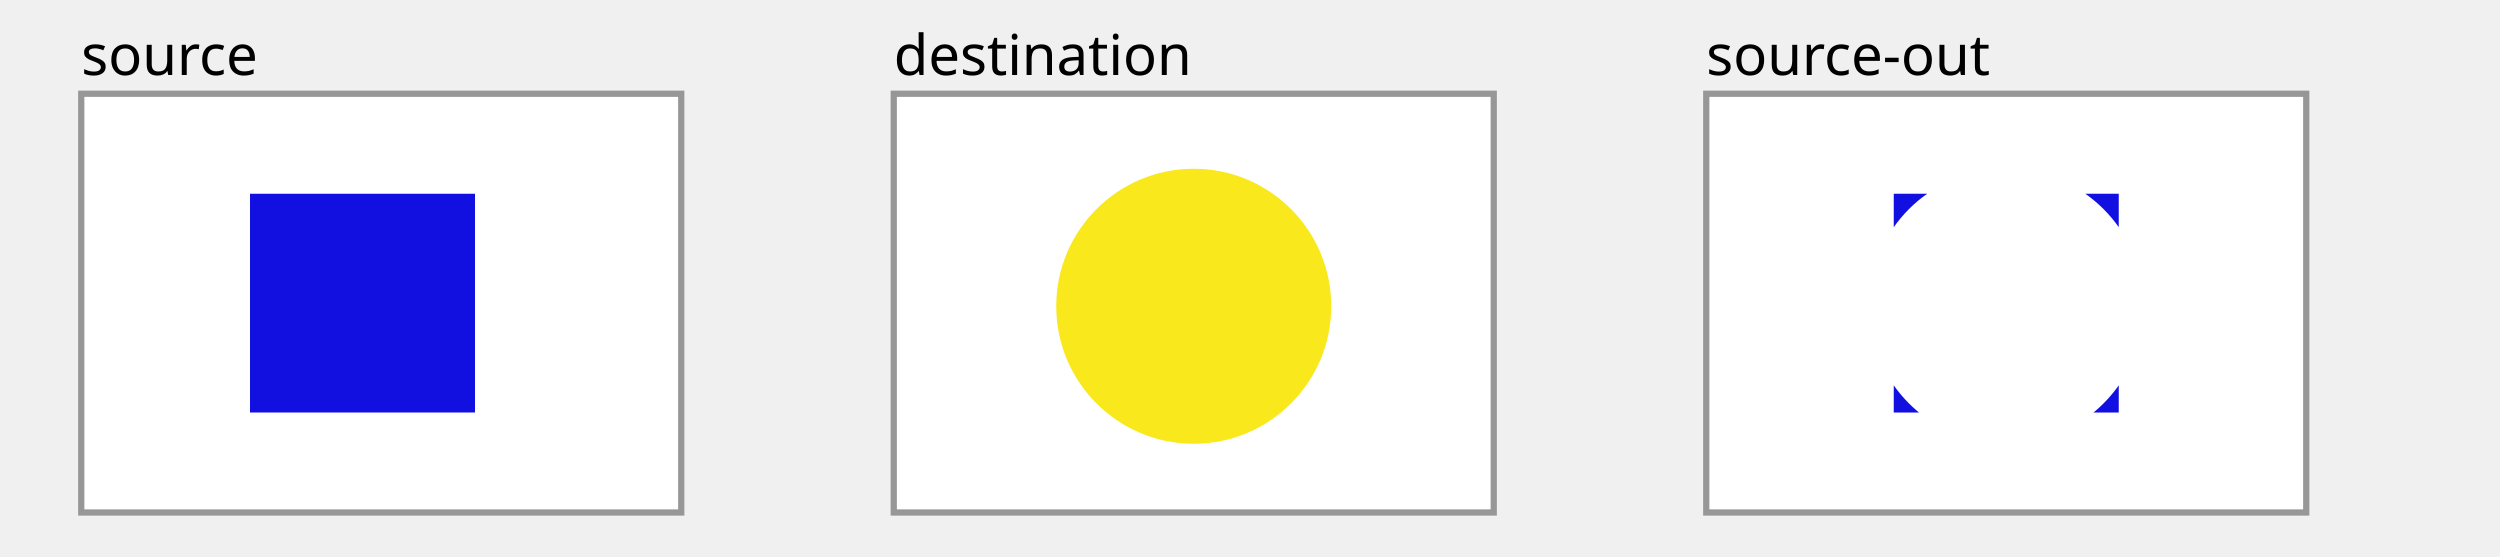
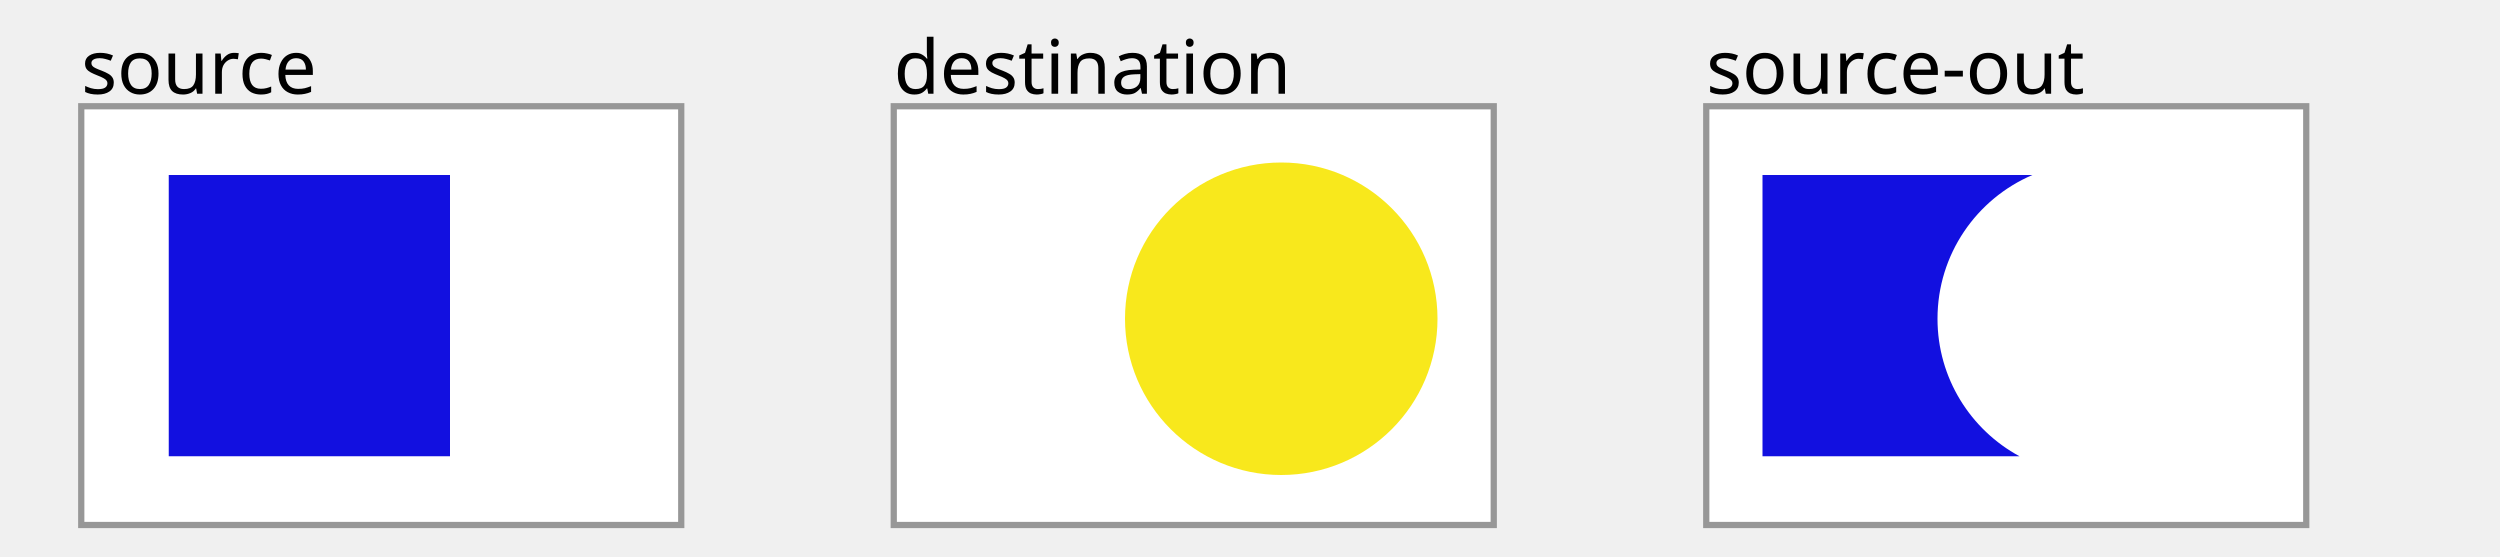
<svg xmlns="http://www.w3.org/2000/svg" width="400px" height="89px" viewBox="0 0 400 89" version="1.1">
  <defs />
  <g id="Page-1" stroke="none" stroke-width="1" fill="none" fill-rule="evenodd">
    <g id="composite-source-out">
-       <rect id="Rectangle-45" stroke="#979797" fill="#FFFFFF" x="13" y="15" width="96" height="67" />
-       <text id="source" font-family="Proxima Nova" font-size="9" font-weight="260" fill="#000000">
-         <tspan x="13" y="12">source</tspan>
+       <text id="source" font-family="Proxima Nova" font-size="12" font-weight="260" fill="#000000">
+         <tspan x="13" y="15">source</tspan>
      </text>
-       <rect id="Rectangle-45-Copy" stroke="#979797" fill="#FFFFFF" x="143" y="15" width="96" height="67" />
-       <text id="destination" font-family="Proxima Nova" font-size="9" font-weight="260" fill="#000000">
-         <tspan x="143" y="12">destination</tspan>
+       <rect id="Rectangle-45" stroke="#979797" fill="#FFFFFF" x="13" y="17" width="96" height="67" />
+       <rect id="Rectangle-45-Copy" stroke="#979797" fill="#FFFFFF" x="143" y="17" width="96" height="67" />
+       <rect id="source-copy" fill="#1210E0" x="27" y="28" width="45" height="45" />
+       <circle id="destination-copy" fill="#F8E81C" cx="205" cy="51" r="25" />
+       <text id="destination" font-family="Proxima Nova" font-size="12" font-weight="260" fill="#000000">
+         <tspan x="143" y="15">destination</tspan>
      </text>
-       <rect id="Rectangle-45-Copy-2" stroke="#979797" fill="#FFFFFF" x="273" y="15" width="96" height="67" />
-       <text id="source-out" font-family="Proxima Nova" font-size="9" font-weight="260" fill="#000000">
-         <tspan x="273" y="12">source-out</tspan>
+       <rect id="Rectangle-45-Copy-2" stroke="#979797" fill="#FFFFFF" x="273" y="17" width="96" height="67" />
+       <text id="source-out" font-family="Proxima Nova" font-size="12" font-weight="260" fill="#000000">
+         <tspan x="273" y="15">source-out</tspan>
      </text>
-       <rect id="Rectangle-48" fill="#1210E0" x="40" y="31" width="36" height="35" />
-       <path d="M308.348,31 L303,31 L303,36.348 C304.461,34.272 306.272,32.461 308.348,31 Z M333.652,31 L339,31 L339,36.348 C337.539,34.272 335.728,32.461 333.652,31 Z M339,61.652 L339,66 L334.965,66 C336.497,64.74 337.856,63.277 339,61.652 Z M307.035,66 L303,66 L303,61.652 C304.144,63.277 305.503,64.74 307.035,66 Z" id="Rectangle-48-Copy" fill="#1210E0" />
-       <circle id="Oval-4" fill="#F8E81C" cx="191" cy="49" r="22" />
+       <path d="M325.186,28 L282,28 L282,73 L323.116,73 C315.305,68.772 310,60.505 310,51 C310,40.677 316.257,31.815 325.186,28 Z" id="source-copy-2" fill="#1210E0" />
    </g>
  </g>
</svg>
